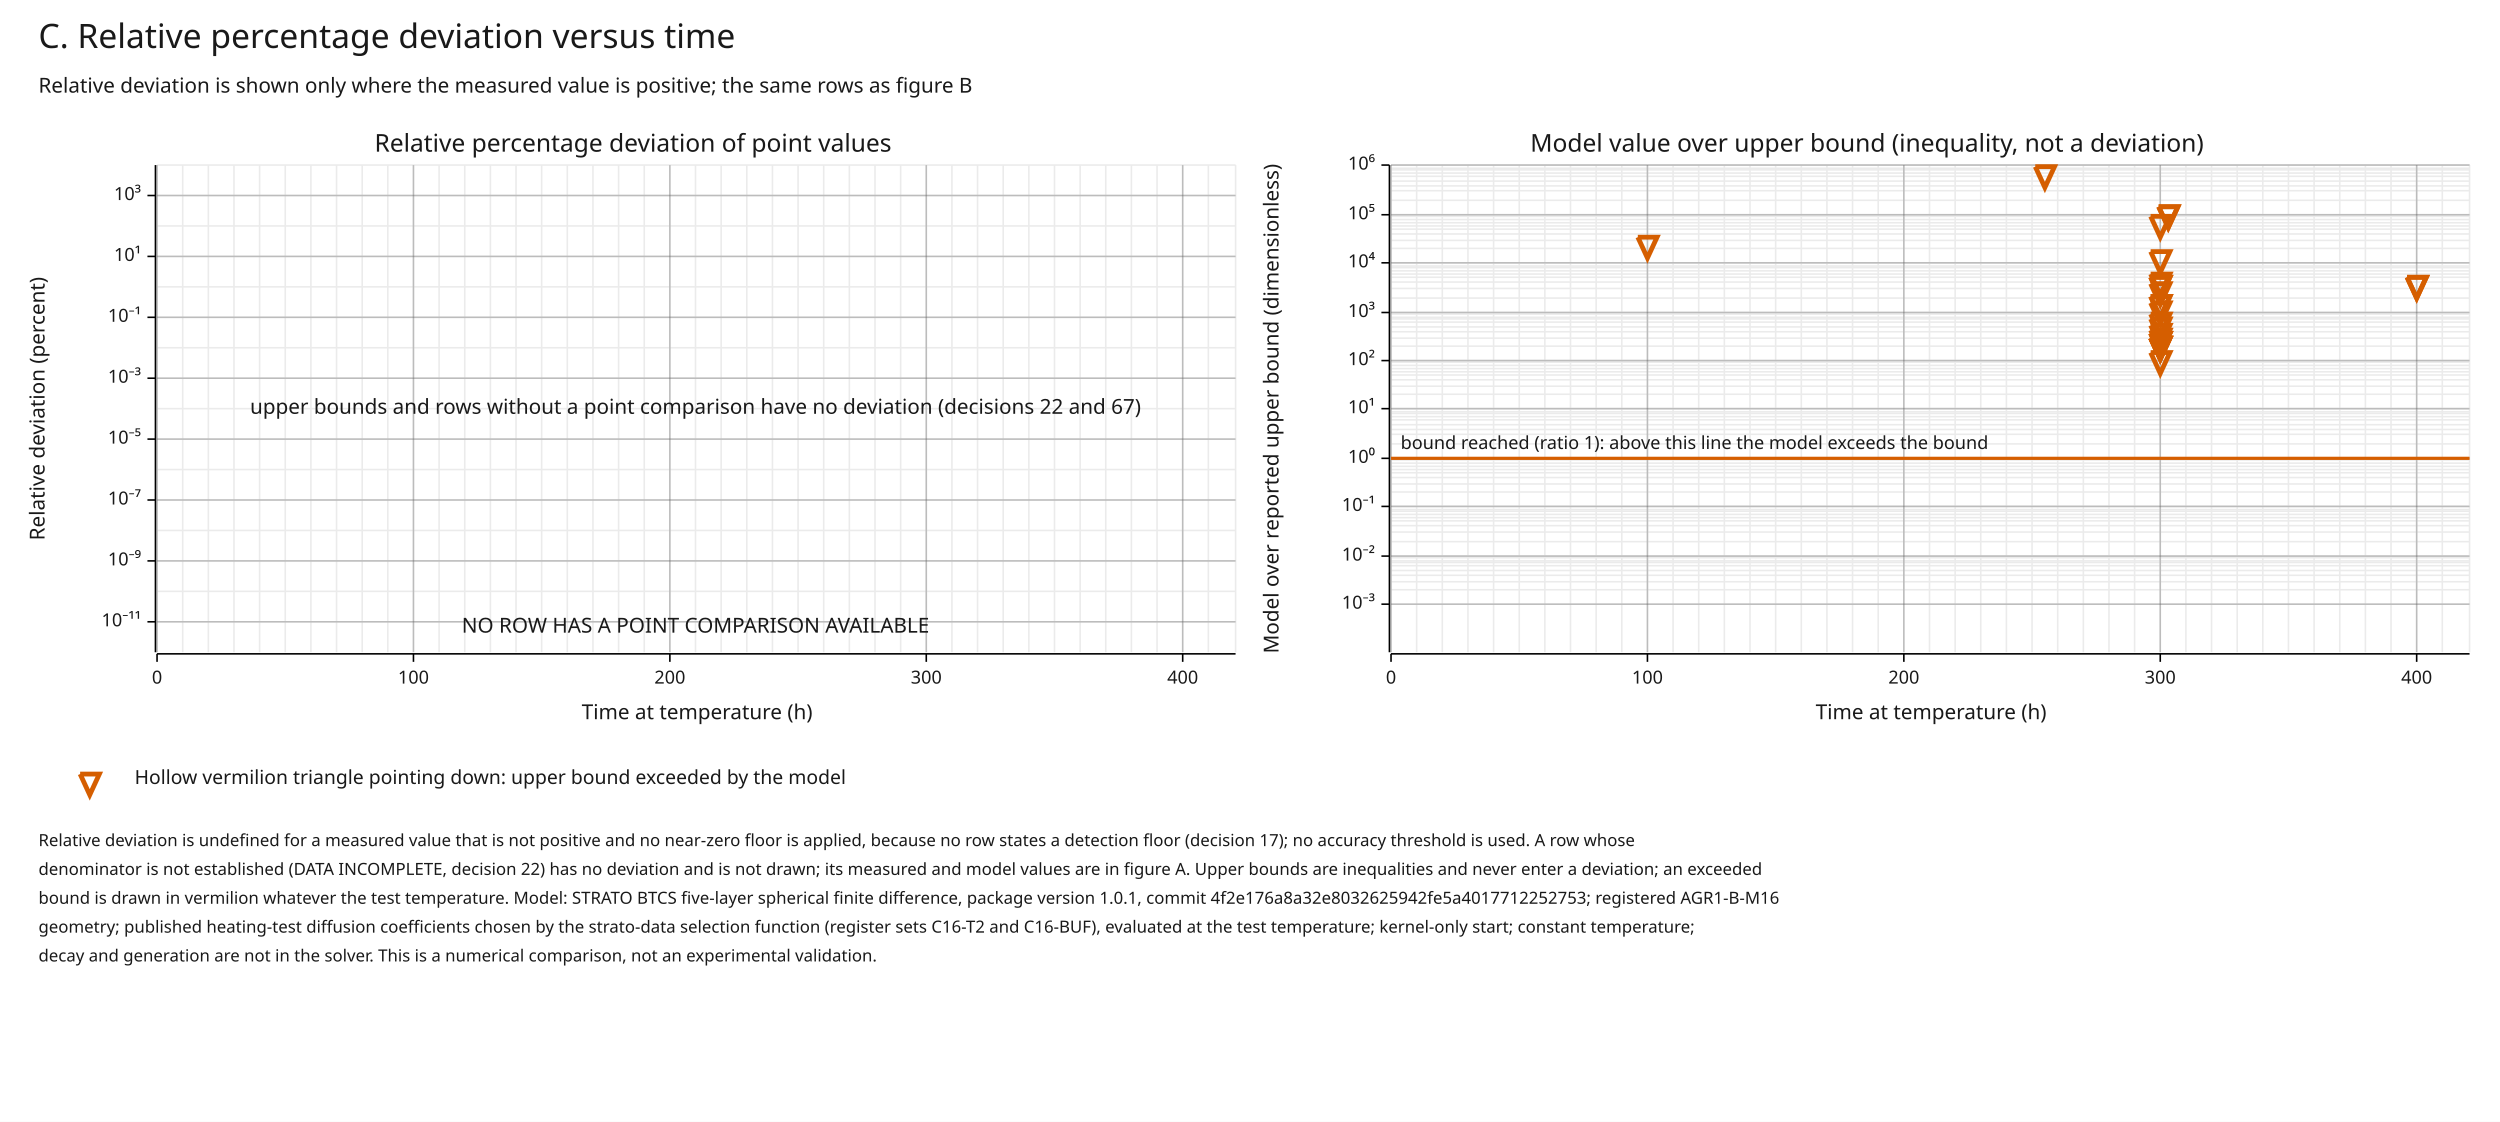
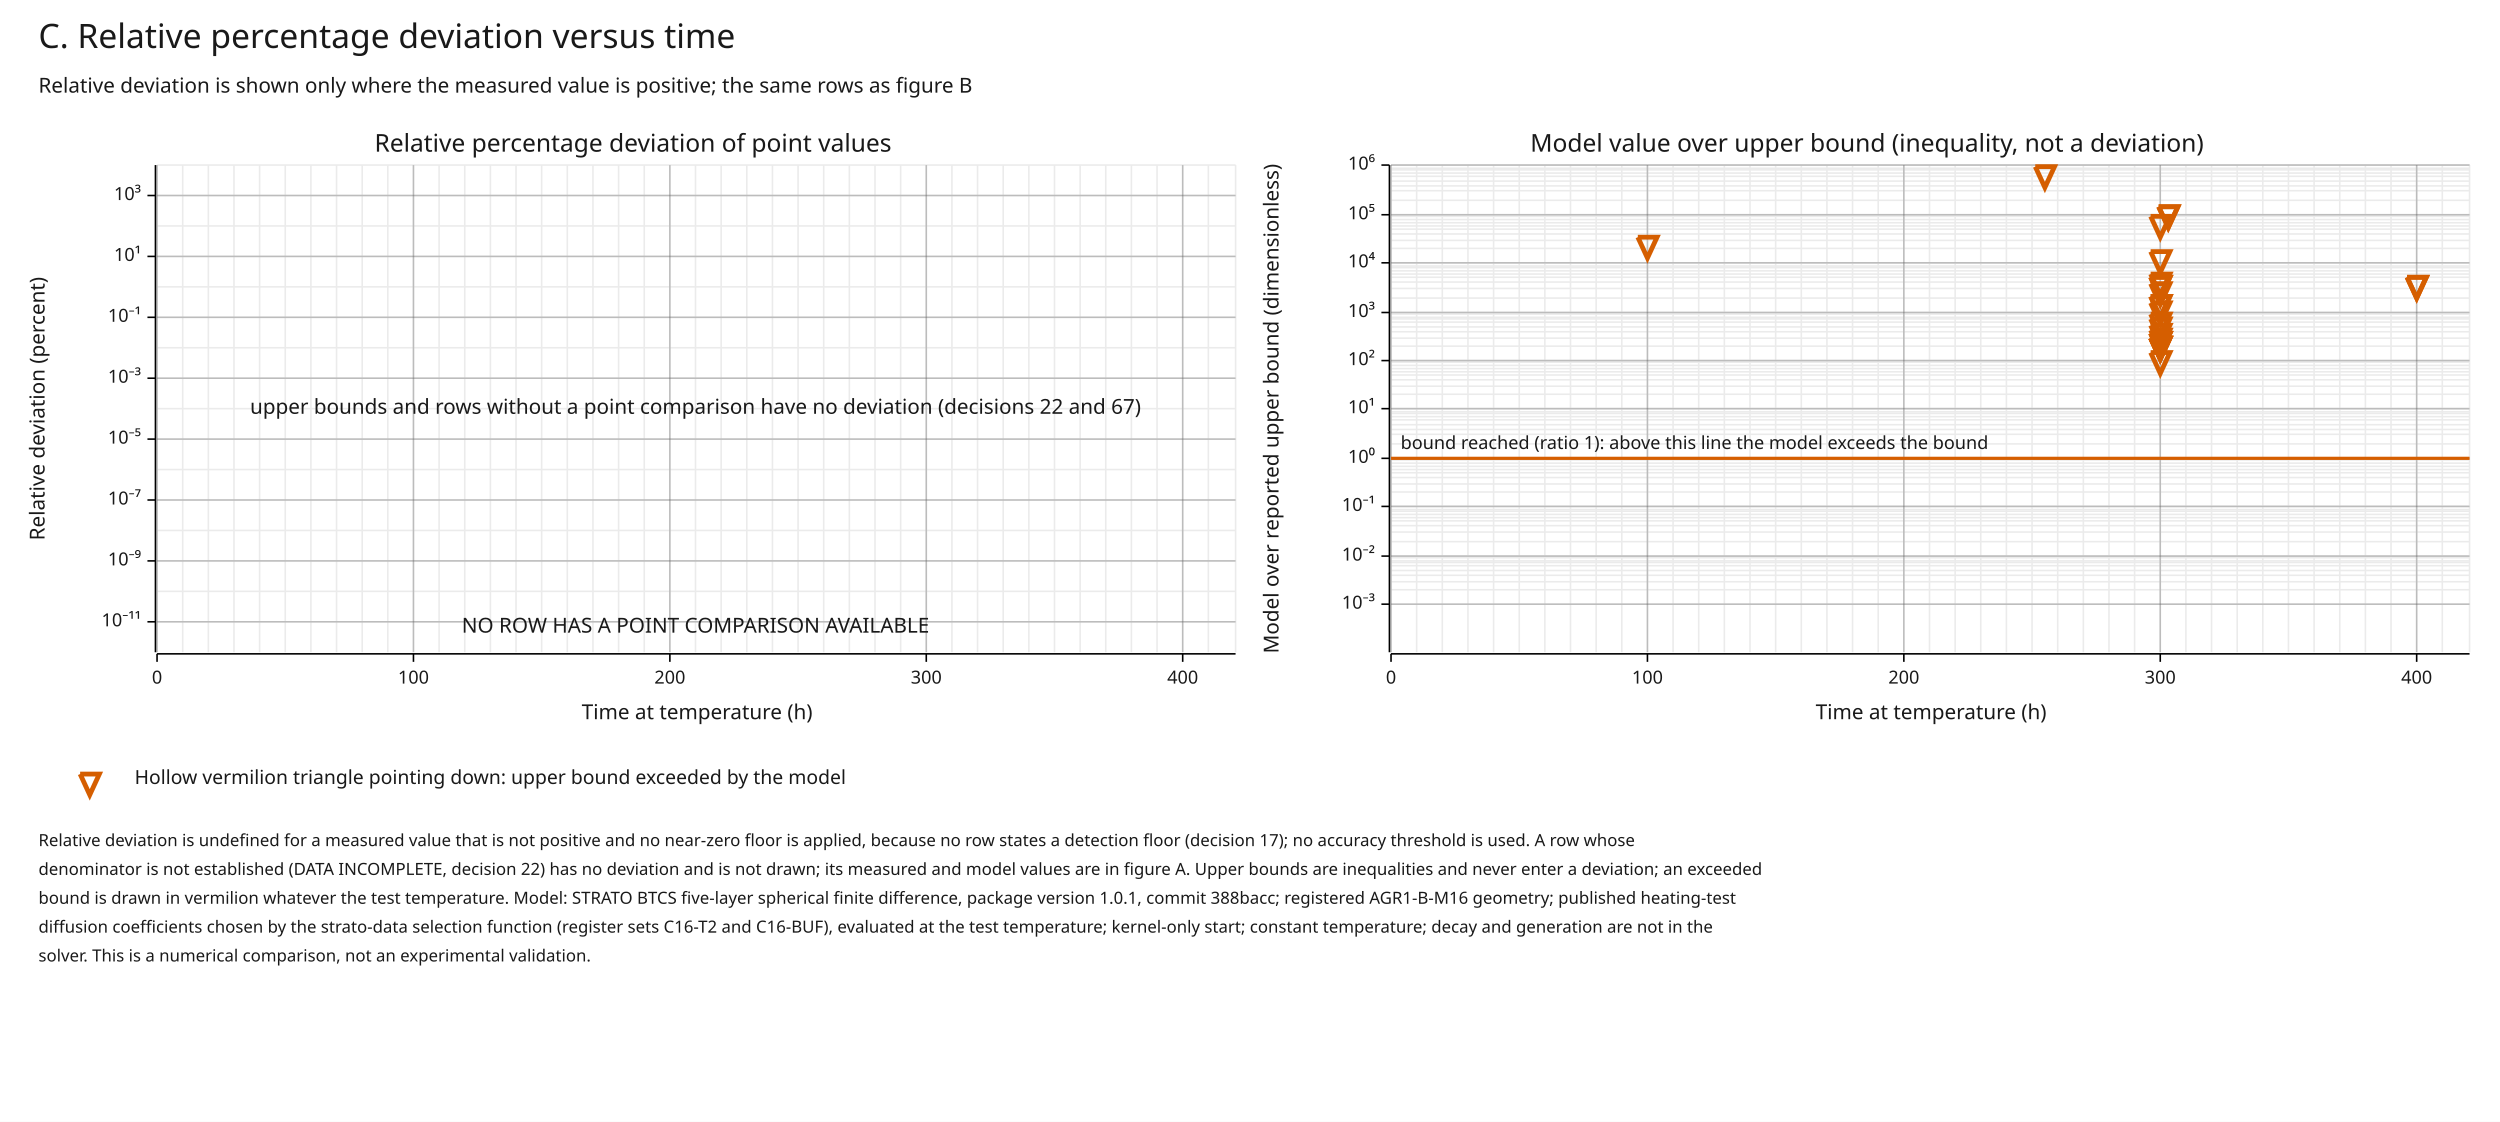
<svg xmlns="http://www.w3.org/2000/svg" width="1560" height="700" viewBox="0 0 1560 700">
  <rect x="0" y="0" width="1560" height="700" opacity="1" fill="#FFFFFF" stroke="none" />
  <text x="24" y="14" dy="0.76em" text-anchor="start" font-family="sans-serif" font-size="20.968" opacity="1" fill="#191919">
C. Relative percentage deviation versus time
</text>
  <text x="24" y="48" dy="0.76em" text-anchor="start" font-family="sans-serif" font-size="12.903" opacity="1" fill="#191919">
Relative deviation is shown only where the measured value is positive; the same rows as figure B
</text>
  <text x="395" y="83" dy="0.76em" text-anchor="middle" font-family="sans-serif" font-size="15.323" opacity="1" fill="#191919">
Relative percentage deviation of point values
</text>
  <line opacity="1" stroke="#EBEBEB" stroke-width="1" x1="98" y1="407" x2="98" y2="103" />
  <line opacity="1" stroke="#EBEBEB" stroke-width="1" x1="114" y1="407" x2="114" y2="103" />
  <line opacity="1" stroke="#EBEBEB" stroke-width="1" x1="130" y1="407" x2="130" y2="103" />
  <line opacity="1" stroke="#EBEBEB" stroke-width="1" x1="146" y1="407" x2="146" y2="103" />
  <line opacity="1" stroke="#EBEBEB" stroke-width="1" x1="162" y1="407" x2="162" y2="103" />
  <line opacity="1" stroke="#EBEBEB" stroke-width="1" x1="178" y1="407" x2="178" y2="103" />
  <line opacity="1" stroke="#EBEBEB" stroke-width="1" x1="194" y1="407" x2="194" y2="103" />
  <line opacity="1" stroke="#EBEBEB" stroke-width="1" x1="210" y1="407" x2="210" y2="103" />
  <line opacity="1" stroke="#EBEBEB" stroke-width="1" x1="226" y1="407" x2="226" y2="103" />
  <line opacity="1" stroke="#EBEBEB" stroke-width="1" x1="242" y1="407" x2="242" y2="103" />
  <line opacity="1" stroke="#EBEBEB" stroke-width="1" x1="258" y1="407" x2="258" y2="103" />
  <line opacity="1" stroke="#EBEBEB" stroke-width="1" x1="274" y1="407" x2="274" y2="103" />
  <line opacity="1" stroke="#EBEBEB" stroke-width="1" x1="290" y1="407" x2="290" y2="103" />
  <line opacity="1" stroke="#EBEBEB" stroke-width="1" x1="306" y1="407" x2="306" y2="103" />
  <line opacity="1" stroke="#EBEBEB" stroke-width="1" x1="322" y1="407" x2="322" y2="103" />
  <line opacity="1" stroke="#EBEBEB" stroke-width="1" x1="338" y1="407" x2="338" y2="103" />
  <line opacity="1" stroke="#EBEBEB" stroke-width="1" x1="354" y1="407" x2="354" y2="103" />
  <line opacity="1" stroke="#EBEBEB" stroke-width="1" x1="370" y1="407" x2="370" y2="103" />
  <line opacity="1" stroke="#EBEBEB" stroke-width="1" x1="386" y1="407" x2="386" y2="103" />
  <line opacity="1" stroke="#EBEBEB" stroke-width="1" x1="402" y1="407" x2="402" y2="103" />
  <line opacity="1" stroke="#EBEBEB" stroke-width="1" x1="418" y1="407" x2="418" y2="103" />
  <line opacity="1" stroke="#EBEBEB" stroke-width="1" x1="434" y1="407" x2="434" y2="103" />
  <line opacity="1" stroke="#EBEBEB" stroke-width="1" x1="450" y1="407" x2="450" y2="103" />
  <line opacity="1" stroke="#EBEBEB" stroke-width="1" x1="466" y1="407" x2="466" y2="103" />
  <line opacity="1" stroke="#EBEBEB" stroke-width="1" x1="482" y1="407" x2="482" y2="103" />
  <line opacity="1" stroke="#EBEBEB" stroke-width="1" x1="498" y1="407" x2="498" y2="103" />
  <line opacity="1" stroke="#EBEBEB" stroke-width="1" x1="514" y1="407" x2="514" y2="103" />
  <line opacity="1" stroke="#EBEBEB" stroke-width="1" x1="530" y1="407" x2="530" y2="103" />
  <line opacity="1" stroke="#EBEBEB" stroke-width="1" x1="546" y1="407" x2="546" y2="103" />
  <line opacity="1" stroke="#EBEBEB" stroke-width="1" x1="562" y1="407" x2="562" y2="103" />
  <line opacity="1" stroke="#EBEBEB" stroke-width="1" x1="578" y1="407" x2="578" y2="103" />
  <line opacity="1" stroke="#EBEBEB" stroke-width="1" x1="594" y1="407" x2="594" y2="103" />
  <line opacity="1" stroke="#EBEBEB" stroke-width="1" x1="610" y1="407" x2="610" y2="103" />
  <line opacity="1" stroke="#EBEBEB" stroke-width="1" x1="626" y1="407" x2="626" y2="103" />
  <line opacity="1" stroke="#EBEBEB" stroke-width="1" x1="642" y1="407" x2="642" y2="103" />
  <line opacity="1" stroke="#EBEBEB" stroke-width="1" x1="658" y1="407" x2="658" y2="103" />
  <line opacity="1" stroke="#EBEBEB" stroke-width="1" x1="674" y1="407" x2="674" y2="103" />
  <line opacity="1" stroke="#EBEBEB" stroke-width="1" x1="690" y1="407" x2="690" y2="103" />
  <line opacity="1" stroke="#EBEBEB" stroke-width="1" x1="706" y1="407" x2="706" y2="103" />
  <line opacity="1" stroke="#EBEBEB" stroke-width="1" x1="722" y1="407" x2="722" y2="103" />
  <line opacity="1" stroke="#EBEBEB" stroke-width="1" x1="738" y1="407" x2="738" y2="103" />
  <line opacity="1" stroke="#EBEBEB" stroke-width="1" x1="754" y1="407" x2="754" y2="103" />
  <line opacity="1" stroke="#EBEBEB" stroke-width="1" x1="771" y1="407" x2="771" y2="103" />
  <line opacity="1" stroke="#EBEBEB" stroke-width="1" x1="98" y1="388" x2="771" y2="388" />
  <line opacity="1" stroke="#EBEBEB" stroke-width="1" x1="98" y1="369" x2="771" y2="369" />
  <line opacity="1" stroke="#EBEBEB" stroke-width="1" x1="98" y1="350" x2="771" y2="350" />
  <line opacity="1" stroke="#EBEBEB" stroke-width="1" x1="98" y1="331" x2="771" y2="331" />
  <line opacity="1" stroke="#EBEBEB" stroke-width="1" x1="98" y1="312" x2="771" y2="312" />
  <line opacity="1" stroke="#EBEBEB" stroke-width="1" x1="98" y1="293" x2="771" y2="293" />
  <line opacity="1" stroke="#EBEBEB" stroke-width="1" x1="98" y1="274" x2="771" y2="274" />
  <line opacity="1" stroke="#EBEBEB" stroke-width="1" x1="98" y1="255" x2="771" y2="255" />
  <line opacity="1" stroke="#EBEBEB" stroke-width="1" x1="98" y1="236" x2="771" y2="236" />
  <line opacity="1" stroke="#EBEBEB" stroke-width="1" x1="98" y1="217" x2="771" y2="217" />
  <line opacity="1" stroke="#EBEBEB" stroke-width="1" x1="98" y1="198" x2="771" y2="198" />
  <line opacity="1" stroke="#EBEBEB" stroke-width="1" x1="98" y1="179" x2="771" y2="179" />
  <line opacity="1" stroke="#EBEBEB" stroke-width="1" x1="98" y1="160" x2="771" y2="160" />
  <line opacity="1" stroke="#EBEBEB" stroke-width="1" x1="98" y1="141" x2="771" y2="141" />
  <line opacity="1" stroke="#EBEBEB" stroke-width="1" x1="98" y1="122" x2="771" y2="122" />
  <line opacity="1" stroke="#EBEBEB" stroke-width="1" x1="98" y1="103" x2="771" y2="103" />
  <text x="18" y="255" dy="0.76em" text-anchor="middle" font-family="sans-serif" font-size="12.903" opacity="1" fill="#191919" transform="rotate(270, 18, 255)">
Relative deviation (percent)
</text>
  <text x="435" y="452" dy="-0.5ex" text-anchor="middle" font-family="sans-serif" font-size="12.903" opacity="1" fill="#191919">
Time at temperature (h)
</text>
  <line opacity="0.2" stroke="#000000" stroke-width="1" x1="98" y1="407" x2="98" y2="103" />
  <line opacity="0.2" stroke="#000000" stroke-width="1" x1="258" y1="407" x2="258" y2="103" />
  <line opacity="0.2" stroke="#000000" stroke-width="1" x1="418" y1="407" x2="418" y2="103" />
  <line opacity="0.2" stroke="#000000" stroke-width="1" x1="578" y1="407" x2="578" y2="103" />
  <line opacity="0.2" stroke="#000000" stroke-width="1" x1="738" y1="407" x2="738" y2="103" />
  <line opacity="0.2" stroke="#000000" stroke-width="1" x1="98" y1="388" x2="771" y2="388" />
  <line opacity="0.2" stroke="#000000" stroke-width="1" x1="98" y1="350" x2="771" y2="350" />
  <line opacity="0.2" stroke="#000000" stroke-width="1" x1="98" y1="312" x2="771" y2="312" />
  <line opacity="0.2" stroke="#000000" stroke-width="1" x1="98" y1="274" x2="771" y2="274" />
  <line opacity="0.2" stroke="#000000" stroke-width="1" x1="98" y1="236" x2="771" y2="236" />
  <line opacity="0.2" stroke="#000000" stroke-width="1" x1="98" y1="198" x2="771" y2="198" />
  <line opacity="0.2" stroke="#000000" stroke-width="1" x1="98" y1="160" x2="771" y2="160" />
  <line opacity="0.2" stroke="#000000" stroke-width="1" x1="98" y1="122" x2="771" y2="122" />
  <polyline fill="none" opacity="1" stroke="#000000" stroke-width="1" points="97,103 97,407 " />
  <text x="88" y="388" dy="0.5ex" text-anchor="end" font-family="sans-serif" font-size="11.29" opacity="1" fill="#191919">
10⁻¹¹
</text>
  <polyline fill="none" opacity="1" stroke="#000000" stroke-width="1" points="92,388 97,388 " />
  <text x="88" y="350" dy="0.5ex" text-anchor="end" font-family="sans-serif" font-size="11.29" opacity="1" fill="#191919">
10⁻⁹
</text>
  <polyline fill="none" opacity="1" stroke="#000000" stroke-width="1" points="92,350 97,350 " />
  <text x="88" y="312" dy="0.5ex" text-anchor="end" font-family="sans-serif" font-size="11.29" opacity="1" fill="#191919">
10⁻⁷
</text>
  <polyline fill="none" opacity="1" stroke="#000000" stroke-width="1" points="92,312 97,312 " />
  <text x="88" y="274" dy="0.5ex" text-anchor="end" font-family="sans-serif" font-size="11.29" opacity="1" fill="#191919">
10⁻⁵
</text>
  <polyline fill="none" opacity="1" stroke="#000000" stroke-width="1" points="92,274 97,274 " />
  <text x="88" y="236" dy="0.5ex" text-anchor="end" font-family="sans-serif" font-size="11.29" opacity="1" fill="#191919">
10⁻³
</text>
  <polyline fill="none" opacity="1" stroke="#000000" stroke-width="1" points="92,236 97,236 " />
  <text x="88" y="198" dy="0.5ex" text-anchor="end" font-family="sans-serif" font-size="11.29" opacity="1" fill="#191919">
10⁻¹
</text>
  <polyline fill="none" opacity="1" stroke="#000000" stroke-width="1" points="92,198 97,198 " />
  <text x="88" y="160" dy="0.5ex" text-anchor="end" font-family="sans-serif" font-size="11.29" opacity="1" fill="#191919">
10¹
</text>
  <polyline fill="none" opacity="1" stroke="#000000" stroke-width="1" points="92,160 97,160 " />
  <text x="88" y="122" dy="0.5ex" text-anchor="end" font-family="sans-serif" font-size="11.29" opacity="1" fill="#191919">
10³
</text>
  <polyline fill="none" opacity="1" stroke="#000000" stroke-width="1" points="92,122 97,122 " />
  <polyline fill="none" opacity="1" stroke="#000000" stroke-width="1" points="98,408 771,408 " />
  <text x="98" y="418" dy="0.76em" text-anchor="middle" font-family="sans-serif" font-size="11.29" opacity="1" fill="#191919">
0
</text>
  <polyline fill="none" opacity="1" stroke="#000000" stroke-width="1" points="98,408 98,413 " />
  <text x="258" y="418" dy="0.76em" text-anchor="middle" font-family="sans-serif" font-size="11.29" opacity="1" fill="#191919">
100
</text>
  <polyline fill="none" opacity="1" stroke="#000000" stroke-width="1" points="258,408 258,413 " />
  <text x="418" y="418" dy="0.76em" text-anchor="middle" font-family="sans-serif" font-size="11.29" opacity="1" fill="#191919">
200
</text>
  <polyline fill="none" opacity="1" stroke="#000000" stroke-width="1" points="418,408 418,413 " />
  <text x="578" y="418" dy="0.76em" text-anchor="middle" font-family="sans-serif" font-size="11.29" opacity="1" fill="#191919">
300
</text>
  <polyline fill="none" opacity="1" stroke="#000000" stroke-width="1" points="578,408 578,413 " />
  <text x="738" y="418" dy="0.76em" text-anchor="middle" font-family="sans-serif" font-size="11.29" opacity="1" fill="#191919">
400
</text>
  <polyline fill="none" opacity="1" stroke="#000000" stroke-width="1" points="738,408 738,413 " />
  <text x="434" y="398" dy="-0.5ex" text-anchor="middle" font-family="sans-serif" font-size="12.903" opacity="1" fill="#191919">
NO ROW HAS A POINT COMPARISON AVAILABLE
</text>
  <text x="434" y="255" dy="0.5ex" text-anchor="middle" font-family="sans-serif" font-size="12.903" opacity="1" fill="#191919">
upper bounds and rows without a point comparison have no deviation (decisions 22 and 67)
</text>
  <text x="1165" y="83" dy="0.76em" text-anchor="middle" font-family="sans-serif" font-size="15.323" opacity="1" fill="#191919">
Model value over upper bound (inequality, not a deviation)
</text>
  <line opacity="1" stroke="#EBEBEB" stroke-width="1" x1="868" y1="407" x2="868" y2="103" />
  <line opacity="1" stroke="#EBEBEB" stroke-width="1" x1="884" y1="407" x2="884" y2="103" />
  <line opacity="1" stroke="#EBEBEB" stroke-width="1" x1="900" y1="407" x2="900" y2="103" />
  <line opacity="1" stroke="#EBEBEB" stroke-width="1" x1="916" y1="407" x2="916" y2="103" />
  <line opacity="1" stroke="#EBEBEB" stroke-width="1" x1="932" y1="407" x2="932" y2="103" />
  <line opacity="1" stroke="#EBEBEB" stroke-width="1" x1="948" y1="407" x2="948" y2="103" />
  <line opacity="1" stroke="#EBEBEB" stroke-width="1" x1="964" y1="407" x2="964" y2="103" />
  <line opacity="1" stroke="#EBEBEB" stroke-width="1" x1="980" y1="407" x2="980" y2="103" />
  <line opacity="1" stroke="#EBEBEB" stroke-width="1" x1="996" y1="407" x2="996" y2="103" />
  <line opacity="1" stroke="#EBEBEB" stroke-width="1" x1="1012" y1="407" x2="1012" y2="103" />
  <line opacity="1" stroke="#EBEBEB" stroke-width="1" x1="1028" y1="407" x2="1028" y2="103" />
  <line opacity="1" stroke="#EBEBEB" stroke-width="1" x1="1044" y1="407" x2="1044" y2="103" />
  <line opacity="1" stroke="#EBEBEB" stroke-width="1" x1="1060" y1="407" x2="1060" y2="103" />
  <line opacity="1" stroke="#EBEBEB" stroke-width="1" x1="1076" y1="407" x2="1076" y2="103" />
  <line opacity="1" stroke="#EBEBEB" stroke-width="1" x1="1092" y1="407" x2="1092" y2="103" />
  <line opacity="1" stroke="#EBEBEB" stroke-width="1" x1="1108" y1="407" x2="1108" y2="103" />
  <line opacity="1" stroke="#EBEBEB" stroke-width="1" x1="1124" y1="407" x2="1124" y2="103" />
  <line opacity="1" stroke="#EBEBEB" stroke-width="1" x1="1140" y1="407" x2="1140" y2="103" />
  <line opacity="1" stroke="#EBEBEB" stroke-width="1" x1="1156" y1="407" x2="1156" y2="103" />
  <line opacity="1" stroke="#EBEBEB" stroke-width="1" x1="1172" y1="407" x2="1172" y2="103" />
  <line opacity="1" stroke="#EBEBEB" stroke-width="1" x1="1188" y1="407" x2="1188" y2="103" />
  <line opacity="1" stroke="#EBEBEB" stroke-width="1" x1="1204" y1="407" x2="1204" y2="103" />
  <line opacity="1" stroke="#EBEBEB" stroke-width="1" x1="1220" y1="407" x2="1220" y2="103" />
  <line opacity="1" stroke="#EBEBEB" stroke-width="1" x1="1236" y1="407" x2="1236" y2="103" />
  <line opacity="1" stroke="#EBEBEB" stroke-width="1" x1="1252" y1="407" x2="1252" y2="103" />
  <line opacity="1" stroke="#EBEBEB" stroke-width="1" x1="1268" y1="407" x2="1268" y2="103" />
  <line opacity="1" stroke="#EBEBEB" stroke-width="1" x1="1284" y1="407" x2="1284" y2="103" />
  <line opacity="1" stroke="#EBEBEB" stroke-width="1" x1="1300" y1="407" x2="1300" y2="103" />
  <line opacity="1" stroke="#EBEBEB" stroke-width="1" x1="1316" y1="407" x2="1316" y2="103" />
  <line opacity="1" stroke="#EBEBEB" stroke-width="1" x1="1332" y1="407" x2="1332" y2="103" />
  <line opacity="1" stroke="#EBEBEB" stroke-width="1" x1="1348" y1="407" x2="1348" y2="103" />
  <line opacity="1" stroke="#EBEBEB" stroke-width="1" x1="1364" y1="407" x2="1364" y2="103" />
  <line opacity="1" stroke="#EBEBEB" stroke-width="1" x1="1380" y1="407" x2="1380" y2="103" />
  <line opacity="1" stroke="#EBEBEB" stroke-width="1" x1="1396" y1="407" x2="1396" y2="103" />
  <line opacity="1" stroke="#EBEBEB" stroke-width="1" x1="1412" y1="407" x2="1412" y2="103" />
  <line opacity="1" stroke="#EBEBEB" stroke-width="1" x1="1428" y1="407" x2="1428" y2="103" />
  <line opacity="1" stroke="#EBEBEB" stroke-width="1" x1="1444" y1="407" x2="1444" y2="103" />
  <line opacity="1" stroke="#EBEBEB" stroke-width="1" x1="1460" y1="407" x2="1460" y2="103" />
  <line opacity="1" stroke="#EBEBEB" stroke-width="1" x1="1476" y1="407" x2="1476" y2="103" />
  <line opacity="1" stroke="#EBEBEB" stroke-width="1" x1="1492" y1="407" x2="1492" y2="103" />
  <line opacity="1" stroke="#EBEBEB" stroke-width="1" x1="1508" y1="407" x2="1508" y2="103" />
  <line opacity="1" stroke="#EBEBEB" stroke-width="1" x1="1524" y1="407" x2="1524" y2="103" />
  <line opacity="1" stroke="#EBEBEB" stroke-width="1" x1="1541" y1="407" x2="1541" y2="103" />
  <line opacity="1" stroke="#EBEBEB" stroke-width="1" x1="868" y1="377" x2="1541" y2="377" />
  <line opacity="1" stroke="#EBEBEB" stroke-width="1" x1="868" y1="368" x2="1541" y2="368" />
  <line opacity="1" stroke="#EBEBEB" stroke-width="1" x1="868" y1="363" x2="1541" y2="363" />
  <line opacity="1" stroke="#EBEBEB" stroke-width="1" x1="868" y1="359" x2="1541" y2="359" />
  <line opacity="1" stroke="#EBEBEB" stroke-width="1" x1="868" y1="356" x2="1541" y2="356" />
  <line opacity="1" stroke="#EBEBEB" stroke-width="1" x1="868" y1="353" x2="1541" y2="353" />
  <line opacity="1" stroke="#EBEBEB" stroke-width="1" x1="868" y1="351" x2="1541" y2="351" />
  <line opacity="1" stroke="#EBEBEB" stroke-width="1" x1="868" y1="350" x2="1541" y2="350" />
  <line opacity="1" stroke="#EBEBEB" stroke-width="1" x1="868" y1="348" x2="1541" y2="348" />
  <line opacity="1" stroke="#EBEBEB" stroke-width="1" x1="868" y1="347" x2="1541" y2="347" />
  <line opacity="1" stroke="#EBEBEB" stroke-width="1" x1="868" y1="347" x2="1541" y2="347" />
  <line opacity="1" stroke="#EBEBEB" stroke-width="1" x1="868" y1="338" x2="1541" y2="338" />
  <line opacity="1" stroke="#EBEBEB" stroke-width="1" x1="868" y1="332" x2="1541" y2="332" />
  <line opacity="1" stroke="#EBEBEB" stroke-width="1" x1="868" y1="328" x2="1541" y2="328" />
  <line opacity="1" stroke="#EBEBEB" stroke-width="1" x1="868" y1="325" x2="1541" y2="325" />
  <line opacity="1" stroke="#EBEBEB" stroke-width="1" x1="868" y1="323" x2="1541" y2="323" />
  <line opacity="1" stroke="#EBEBEB" stroke-width="1" x1="868" y1="321" x2="1541" y2="321" />
  <line opacity="1" stroke="#EBEBEB" stroke-width="1" x1="868" y1="319" x2="1541" y2="319" />
  <line opacity="1" stroke="#EBEBEB" stroke-width="1" x1="868" y1="318" x2="1541" y2="318" />
  <line opacity="1" stroke="#EBEBEB" stroke-width="1" x1="868" y1="316" x2="1541" y2="316" />
  <line opacity="1" stroke="#EBEBEB" stroke-width="1" x1="868" y1="316" x2="1541" y2="316" />
  <line opacity="1" stroke="#EBEBEB" stroke-width="1" x1="868" y1="307" x2="1541" y2="307" />
  <line opacity="1" stroke="#EBEBEB" stroke-width="1" x1="868" y1="302" x2="1541" y2="302" />
  <line opacity="1" stroke="#EBEBEB" stroke-width="1" x1="868" y1="298" x2="1541" y2="298" />
  <line opacity="1" stroke="#EBEBEB" stroke-width="1" x1="868" y1="295" x2="1541" y2="295" />
  <line opacity="1" stroke="#EBEBEB" stroke-width="1" x1="868" y1="293" x2="1541" y2="293" />
  <line opacity="1" stroke="#EBEBEB" stroke-width="1" x1="868" y1="291" x2="1541" y2="291" />
  <line opacity="1" stroke="#EBEBEB" stroke-width="1" x1="868" y1="289" x2="1541" y2="289" />
  <line opacity="1" stroke="#EBEBEB" stroke-width="1" x1="868" y1="287" x2="1541" y2="287" />
  <line opacity="1" stroke="#EBEBEB" stroke-width="1" x1="868" y1="286" x2="1541" y2="286" />
  <line opacity="1" stroke="#EBEBEB" stroke-width="1" x1="868" y1="286" x2="1541" y2="286" />
  <line opacity="1" stroke="#EBEBEB" stroke-width="1" x1="868" y1="277" x2="1541" y2="277" />
  <line opacity="1" stroke="#EBEBEB" stroke-width="1" x1="868" y1="271" x2="1541" y2="271" />
  <line opacity="1" stroke="#EBEBEB" stroke-width="1" x1="868" y1="268" x2="1541" y2="268" />
  <line opacity="1" stroke="#EBEBEB" stroke-width="1" x1="868" y1="265" x2="1541" y2="265" />
  <line opacity="1" stroke="#EBEBEB" stroke-width="1" x1="868" y1="262" x2="1541" y2="262" />
  <line opacity="1" stroke="#EBEBEB" stroke-width="1" x1="868" y1="260" x2="1541" y2="260" />
  <line opacity="1" stroke="#EBEBEB" stroke-width="1" x1="868" y1="258" x2="1541" y2="258" />
  <line opacity="1" stroke="#EBEBEB" stroke-width="1" x1="868" y1="257" x2="1541" y2="257" />
  <line opacity="1" stroke="#EBEBEB" stroke-width="1" x1="868" y1="255" x2="1541" y2="255" />
  <line opacity="1" stroke="#EBEBEB" stroke-width="1" x1="868" y1="255" x2="1541" y2="255" />
  <line opacity="1" stroke="#EBEBEB" stroke-width="1" x1="868" y1="246" x2="1541" y2="246" />
  <line opacity="1" stroke="#EBEBEB" stroke-width="1" x1="868" y1="241" x2="1541" y2="241" />
  <line opacity="1" stroke="#EBEBEB" stroke-width="1" x1="868" y1="237" x2="1541" y2="237" />
  <line opacity="1" stroke="#EBEBEB" stroke-width="1" x1="868" y1="234" x2="1541" y2="234" />
  <line opacity="1" stroke="#EBEBEB" stroke-width="1" x1="868" y1="232" x2="1541" y2="232" />
  <line opacity="1" stroke="#EBEBEB" stroke-width="1" x1="868" y1="230" x2="1541" y2="230" />
  <line opacity="1" stroke="#EBEBEB" stroke-width="1" x1="868" y1="228" x2="1541" y2="228" />
  <line opacity="1" stroke="#EBEBEB" stroke-width="1" x1="868" y1="226" x2="1541" y2="226" />
  <line opacity="1" stroke="#EBEBEB" stroke-width="1" x1="868" y1="225" x2="1541" y2="225" />
  <line opacity="1" stroke="#EBEBEB" stroke-width="1" x1="868" y1="225" x2="1541" y2="225" />
  <line opacity="1" stroke="#EBEBEB" stroke-width="1" x1="868" y1="216" x2="1541" y2="216" />
  <line opacity="1" stroke="#EBEBEB" stroke-width="1" x1="868" y1="211" x2="1541" y2="211" />
  <line opacity="1" stroke="#EBEBEB" stroke-width="1" x1="868" y1="207" x2="1541" y2="207" />
  <line opacity="1" stroke="#EBEBEB" stroke-width="1" x1="868" y1="204" x2="1541" y2="204" />
  <line opacity="1" stroke="#EBEBEB" stroke-width="1" x1="868" y1="201" x2="1541" y2="201" />
  <line opacity="1" stroke="#EBEBEB" stroke-width="1" x1="868" y1="199" x2="1541" y2="199" />
  <line opacity="1" stroke="#EBEBEB" stroke-width="1" x1="868" y1="198" x2="1541" y2="198" />
  <line opacity="1" stroke="#EBEBEB" stroke-width="1" x1="868" y1="196" x2="1541" y2="196" />
  <line opacity="1" stroke="#EBEBEB" stroke-width="1" x1="868" y1="195" x2="1541" y2="195" />
  <line opacity="1" stroke="#EBEBEB" stroke-width="1" x1="868" y1="195" x2="1541" y2="195" />
  <line opacity="1" stroke="#EBEBEB" stroke-width="1" x1="868" y1="186" x2="1541" y2="186" />
  <line opacity="1" stroke="#EBEBEB" stroke-width="1" x1="868" y1="180" x2="1541" y2="180" />
  <line opacity="1" stroke="#EBEBEB" stroke-width="1" x1="868" y1="176" x2="1541" y2="176" />
  <line opacity="1" stroke="#EBEBEB" stroke-width="1" x1="868" y1="173" x2="1541" y2="173" />
  <line opacity="1" stroke="#EBEBEB" stroke-width="1" x1="868" y1="171" x2="1541" y2="171" />
  <line opacity="1" stroke="#EBEBEB" stroke-width="1" x1="868" y1="169" x2="1541" y2="169" />
  <line opacity="1" stroke="#EBEBEB" stroke-width="1" x1="868" y1="167" x2="1541" y2="167" />
  <line opacity="1" stroke="#EBEBEB" stroke-width="1" x1="868" y1="166" x2="1541" y2="166" />
  <line opacity="1" stroke="#EBEBEB" stroke-width="1" x1="868" y1="164" x2="1541" y2="164" />
  <line opacity="1" stroke="#EBEBEB" stroke-width="1" x1="868" y1="164" x2="1541" y2="164" />
  <line opacity="1" stroke="#EBEBEB" stroke-width="1" x1="868" y1="155" x2="1541" y2="155" />
  <line opacity="1" stroke="#EBEBEB" stroke-width="1" x1="868" y1="150" x2="1541" y2="150" />
  <line opacity="1" stroke="#EBEBEB" stroke-width="1" x1="868" y1="146" x2="1541" y2="146" />
  <line opacity="1" stroke="#EBEBEB" stroke-width="1" x1="868" y1="143" x2="1541" y2="143" />
  <line opacity="1" stroke="#EBEBEB" stroke-width="1" x1="868" y1="141" x2="1541" y2="141" />
  <line opacity="1" stroke="#EBEBEB" stroke-width="1" x1="868" y1="139" x2="1541" y2="139" />
  <line opacity="1" stroke="#EBEBEB" stroke-width="1" x1="868" y1="137" x2="1541" y2="137" />
  <line opacity="1" stroke="#EBEBEB" stroke-width="1" x1="868" y1="135" x2="1541" y2="135" />
  <line opacity="1" stroke="#EBEBEB" stroke-width="1" x1="868" y1="134" x2="1541" y2="134" />
  <line opacity="1" stroke="#EBEBEB" stroke-width="1" x1="868" y1="134" x2="1541" y2="134" />
  <line opacity="1" stroke="#EBEBEB" stroke-width="1" x1="868" y1="125" x2="1541" y2="125" />
  <line opacity="1" stroke="#EBEBEB" stroke-width="1" x1="868" y1="119" x2="1541" y2="119" />
  <line opacity="1" stroke="#EBEBEB" stroke-width="1" x1="868" y1="116" x2="1541" y2="116" />
  <line opacity="1" stroke="#EBEBEB" stroke-width="1" x1="868" y1="113" x2="1541" y2="113" />
  <line opacity="1" stroke="#EBEBEB" stroke-width="1" x1="868" y1="110" x2="1541" y2="110" />
  <line opacity="1" stroke="#EBEBEB" stroke-width="1" x1="868" y1="108" x2="1541" y2="108" />
  <line opacity="1" stroke="#EBEBEB" stroke-width="1" x1="868" y1="106" x2="1541" y2="106" />
  <line opacity="1" stroke="#EBEBEB" stroke-width="1" x1="868" y1="105" x2="1541" y2="105" />
  <line opacity="1" stroke="#EBEBEB" stroke-width="1" x1="868" y1="103" x2="1541" y2="103" />
  <line opacity="1" stroke="#EBEBEB" stroke-width="1" x1="868" y1="103" x2="1541" y2="103" />
  <text x="788" y="255" dy="0.76em" text-anchor="middle" font-family="sans-serif" font-size="12.903" opacity="1" fill="#191919" transform="rotate(270, 788, 255)">
Model over reported upper bound (dimensionless)
</text>
  <text x="1205" y="452" dy="-0.5ex" text-anchor="middle" font-family="sans-serif" font-size="12.903" opacity="1" fill="#191919">
Time at temperature (h)
</text>
  <line opacity="0.2" stroke="#000000" stroke-width="1" x1="868" y1="407" x2="868" y2="103" />
  <line opacity="0.2" stroke="#000000" stroke-width="1" x1="1028" y1="407" x2="1028" y2="103" />
  <line opacity="0.2" stroke="#000000" stroke-width="1" x1="1188" y1="407" x2="1188" y2="103" />
  <line opacity="0.2" stroke="#000000" stroke-width="1" x1="1348" y1="407" x2="1348" y2="103" />
  <line opacity="0.2" stroke="#000000" stroke-width="1" x1="1508" y1="407" x2="1508" y2="103" />
  <line opacity="0.2" stroke="#000000" stroke-width="1" x1="868" y1="377" x2="1541" y2="377" />
  <line opacity="0.2" stroke="#000000" stroke-width="1" x1="868" y1="347" x2="1541" y2="347" />
  <line opacity="0.2" stroke="#000000" stroke-width="1" x1="868" y1="316" x2="1541" y2="316" />
  <line opacity="0.2" stroke="#000000" stroke-width="1" x1="868" y1="286" x2="1541" y2="286" />
  <line opacity="0.2" stroke="#000000" stroke-width="1" x1="868" y1="255" x2="1541" y2="255" />
  <line opacity="0.2" stroke="#000000" stroke-width="1" x1="868" y1="225" x2="1541" y2="225" />
  <line opacity="0.2" stroke="#000000" stroke-width="1" x1="868" y1="195" x2="1541" y2="195" />
  <line opacity="0.2" stroke="#000000" stroke-width="1" x1="868" y1="164" x2="1541" y2="164" />
  <line opacity="0.2" stroke="#000000" stroke-width="1" x1="868" y1="134" x2="1541" y2="134" />
  <line opacity="0.2" stroke="#000000" stroke-width="1" x1="868" y1="103" x2="1541" y2="103" />
  <polyline fill="none" opacity="1" stroke="#000000" stroke-width="1" points="867,103 867,407 " />
  <text x="858" y="377" dy="0.5ex" text-anchor="end" font-family="sans-serif" font-size="11.29" opacity="1" fill="#191919">
10⁻³
</text>
  <polyline fill="none" opacity="1" stroke="#000000" stroke-width="1" points="862,377 867,377 " />
  <text x="858" y="347" dy="0.5ex" text-anchor="end" font-family="sans-serif" font-size="11.29" opacity="1" fill="#191919">
10⁻²
</text>
  <polyline fill="none" opacity="1" stroke="#000000" stroke-width="1" points="862,347 867,347 " />
  <text x="858" y="316" dy="0.5ex" text-anchor="end" font-family="sans-serif" font-size="11.29" opacity="1" fill="#191919">
10⁻¹
</text>
  <polyline fill="none" opacity="1" stroke="#000000" stroke-width="1" points="862,316 867,316 " />
  <text x="858" y="286" dy="0.5ex" text-anchor="end" font-family="sans-serif" font-size="11.29" opacity="1" fill="#191919">
10⁰
</text>
  <polyline fill="none" opacity="1" stroke="#000000" stroke-width="1" points="862,286 867,286 " />
  <text x="858" y="255" dy="0.5ex" text-anchor="end" font-family="sans-serif" font-size="11.29" opacity="1" fill="#191919">
10¹
</text>
  <polyline fill="none" opacity="1" stroke="#000000" stroke-width="1" points="862,255 867,255 " />
  <text x="858" y="225" dy="0.5ex" text-anchor="end" font-family="sans-serif" font-size="11.29" opacity="1" fill="#191919">
10²
</text>
  <polyline fill="none" opacity="1" stroke="#000000" stroke-width="1" points="862,225 867,225 " />
  <text x="858" y="195" dy="0.5ex" text-anchor="end" font-family="sans-serif" font-size="11.29" opacity="1" fill="#191919">
10³
</text>
  <polyline fill="none" opacity="1" stroke="#000000" stroke-width="1" points="862,195 867,195 " />
  <text x="858" y="164" dy="0.5ex" text-anchor="end" font-family="sans-serif" font-size="11.29" opacity="1" fill="#191919">
10⁴
</text>
  <polyline fill="none" opacity="1" stroke="#000000" stroke-width="1" points="862,164 867,164 " />
  <text x="858" y="134" dy="0.5ex" text-anchor="end" font-family="sans-serif" font-size="11.29" opacity="1" fill="#191919">
10⁵
</text>
  <polyline fill="none" opacity="1" stroke="#000000" stroke-width="1" points="862,134 867,134 " />
  <text x="858" y="103" dy="0.5ex" text-anchor="end" font-family="sans-serif" font-size="11.29" opacity="1" fill="#191919">
10⁶
</text>
  <polyline fill="none" opacity="1" stroke="#000000" stroke-width="1" points="862,103 867,103 " />
  <polyline fill="none" opacity="1" stroke="#000000" stroke-width="1" points="868,408 1541,408 " />
  <text x="868" y="418" dy="0.76em" text-anchor="middle" font-family="sans-serif" font-size="11.29" opacity="1" fill="#191919">
0
</text>
  <polyline fill="none" opacity="1" stroke="#000000" stroke-width="1" points="868,408 868,413 " />
  <text x="1028" y="418" dy="0.76em" text-anchor="middle" font-family="sans-serif" font-size="11.29" opacity="1" fill="#191919">
100
</text>
  <polyline fill="none" opacity="1" stroke="#000000" stroke-width="1" points="1028,408 1028,413 " />
  <text x="1188" y="418" dy="0.76em" text-anchor="middle" font-family="sans-serif" font-size="11.29" opacity="1" fill="#191919">
200
</text>
  <polyline fill="none" opacity="1" stroke="#000000" stroke-width="1" points="1188,408 1188,413 " />
  <text x="1348" y="418" dy="0.76em" text-anchor="middle" font-family="sans-serif" font-size="11.29" opacity="1" fill="#191919">
300
</text>
  <polyline fill="none" opacity="1" stroke="#000000" stroke-width="1" points="1348,408 1348,413 " />
  <text x="1508" y="418" dy="0.76em" text-anchor="middle" font-family="sans-serif" font-size="11.29" opacity="1" fill="#191919">
400
</text>
  <polyline fill="none" opacity="1" stroke="#000000" stroke-width="1" points="1508,408 1508,413 " />
  <polyline fill="none" opacity="1" stroke="#D55E00" stroke-width="2" points="868,286 1541,286 " />
  <text x="874" y="283" dy="-0.5ex" text-anchor="start" font-family="sans-serif" font-size="11.29" opacity="1" fill="#191919">
bound reached (ratio 1): above this line the model exceeds the bound
</text>
  <polyline fill="none" opacity="1" stroke="#D55E00" stroke-width="3" points="1342,157 1354,157 1348,170 1342,157 " />
  <polyline fill="none" opacity="1" stroke="#D55E00" stroke-width="3" points="1342,177 1354,177 1348,190 1342,177 " />
  <polyline fill="none" opacity="1" stroke="#D55E00" stroke-width="3" points="1342,199 1354,199 1348,212 1342,199 " />
  <polyline fill="none" opacity="1" stroke="#D55E00" stroke-width="3" points="1342,196 1354,196 1348,209 1342,196 " />
  <polyline fill="none" opacity="1" stroke="#D55E00" stroke-width="3" points="1342,135 1354,135 1348,148 1342,135 " />
  <polyline fill="none" opacity="1" stroke="#D55E00" stroke-width="3" points="1342,173 1354,173 1348,186 1342,173 " />
  <polyline fill="none" opacity="1" stroke="#D55E00" stroke-width="3" points="1342,185 1354,185 1348,198 1342,185 " />
  <polyline fill="none" opacity="1" stroke="#D55E00" stroke-width="3" points="1342,208 1354,208 1348,221 1342,208 " />
  <polyline fill="none" opacity="1" stroke="#D55E00" stroke-width="3" points="1342,211 1354,211 1348,224 1342,211 " />
  <polyline fill="none" opacity="1" stroke="#D55E00" stroke-width="3" points="1502,173 1514,173 1508,186 1502,173 " />
  <polyline fill="none" opacity="1" stroke="#D55E00" stroke-width="3" points="1270,104 1282,104 1276,117 1270,104 " />
  <polyline fill="none" opacity="1" stroke="#D55E00" stroke-width="3" points="1347,129 1359,129 1353,142 1347,129 " />
  <polyline fill="none" opacity="1" stroke="#D55E00" stroke-width="3" points="1342,220 1354,220 1348,233 1342,220 " />
  <polyline fill="none" opacity="1" stroke="#D55E00" stroke-width="3" points="1342,211 1354,211 1348,224 1342,211 " />
  <polyline fill="none" opacity="1" stroke="#D55E00" stroke-width="3" points="1022,148 1034,148 1028,161 1022,148 " />
  <polyline fill="none" opacity="1" stroke="#D55E00" stroke-width="3" points="1342,211 1354,211 1348,224 1342,211 " />
  <polyline fill="none" opacity="1" stroke="#D55E00" stroke-width="3" points="1342,203 1354,203 1348,216 1342,203 " />
  <polyline fill="none" opacity="1" stroke="#D55E00" stroke-width="3" points="1342,208 1354,208 1348,221 1342,208 " />
  <polyline fill="none" opacity="1" stroke="#D55E00" stroke-width="3" points="1342,189 1354,189 1348,202 1342,189 " />
  <polyline fill="none" opacity="1" stroke="#D55E00" stroke-width="3" points="1342,171 1354,171 1348,184 1342,171 " />
  <polyline fill="none" opacity="1" stroke="#D55E00" stroke-width="3" points="1342,206 1354,206 1348,219 1342,206 " />
  <polyline fill="none" opacity="1" stroke="#D55E00" stroke-width="3" points="1342,173 1354,173 1348,186 1342,173 " />
  <polyline fill="none" opacity="1" stroke="#D55E00" stroke-width="3" points="1342,185 1354,185 1348,198 1342,185 " />
  <polyline fill="none" opacity="1" stroke="#D55E00" stroke-width="3" points="1347,129 1359,129 1353,142 1347,129 " />
  <polyline fill="none" opacity="1" stroke="#D55E00" stroke-width="3" points="1342,208 1354,208 1348,221 1342,208 " />
  <polyline fill="none" opacity="1" stroke="#D55E00" stroke-width="3" points="1342,211 1354,211 1348,224 1342,211 " />
  <polyline fill="none" opacity="1" stroke="#D55E00" stroke-width="3" points="1502,173 1514,173 1508,186 1502,173 " />
  <polyline fill="none" opacity="1" stroke="#D55E00" stroke-width="3" points="50,483 62,483 56,496 50,483 " />
  <text x="84" y="480" dy="0.76em" text-anchor="start" font-family="sans-serif" font-size="12.097" opacity="1" fill="#191919">
Hollow vermilion triangle pointing down: upper bound exceeded by the model
</text>
  <text x="24" y="520" dy="0.76em" text-anchor="start" font-family="sans-serif" font-size="10.484" opacity="1" fill="#191919">
Relative deviation is undefined for a measured value that is not positive and no near-zero floor is applied, because no row states a detection floor (decision 17); no accuracy threshold is used. A row whose
</text>
  <text x="24" y="538" dy="0.76em" text-anchor="start" font-family="sans-serif" font-size="10.484" opacity="1" fill="#191919">
denominator is not established (DATA INCOMPLETE, decision 22) has no deviation and is not drawn; its measured and model values are in figure A. Upper bounds are inequalities and never enter a deviation; an exceeded
</text>
  <text x="24" y="556" dy="0.76em" text-anchor="start" font-family="sans-serif" font-size="10.484" opacity="1" fill="#191919">
- bound is drawn in vermilion whatever the test temperature. Model: STRATO BTCS five-layer spherical finite difference, package version 1.0.1, commit 4f2e176a8a32e8032625942fe5a4017712252753; registered AGR1-B-M16
+ bound is drawn in vermilion whatever the test temperature. Model: STRATO BTCS five-layer spherical finite difference, package version 1.0.1, commit 388bacc; registered AGR1-B-M16 geometry; published heating-test
</text>
  <text x="24" y="574" dy="0.76em" text-anchor="start" font-family="sans-serif" font-size="10.484" opacity="1" fill="#191919">
- geometry; published heating-test diffusion coefficients chosen by the strato-data selection function (register sets C16-T2 and C16-BUF), evaluated at the test temperature; kernel-only start; constant temperature;
+ diffusion coefficients chosen by the strato-data selection function (register sets C16-T2 and C16-BUF), evaluated at the test temperature; kernel-only start; constant temperature; decay and generation are not in the
</text>
  <text x="24" y="592" dy="0.76em" text-anchor="start" font-family="sans-serif" font-size="10.484" opacity="1" fill="#191919">
- decay and generation are not in the solver. This is a numerical comparison, not an experimental validation.
+ solver. This is a numerical comparison, not an experimental validation.
</text>
</svg>
